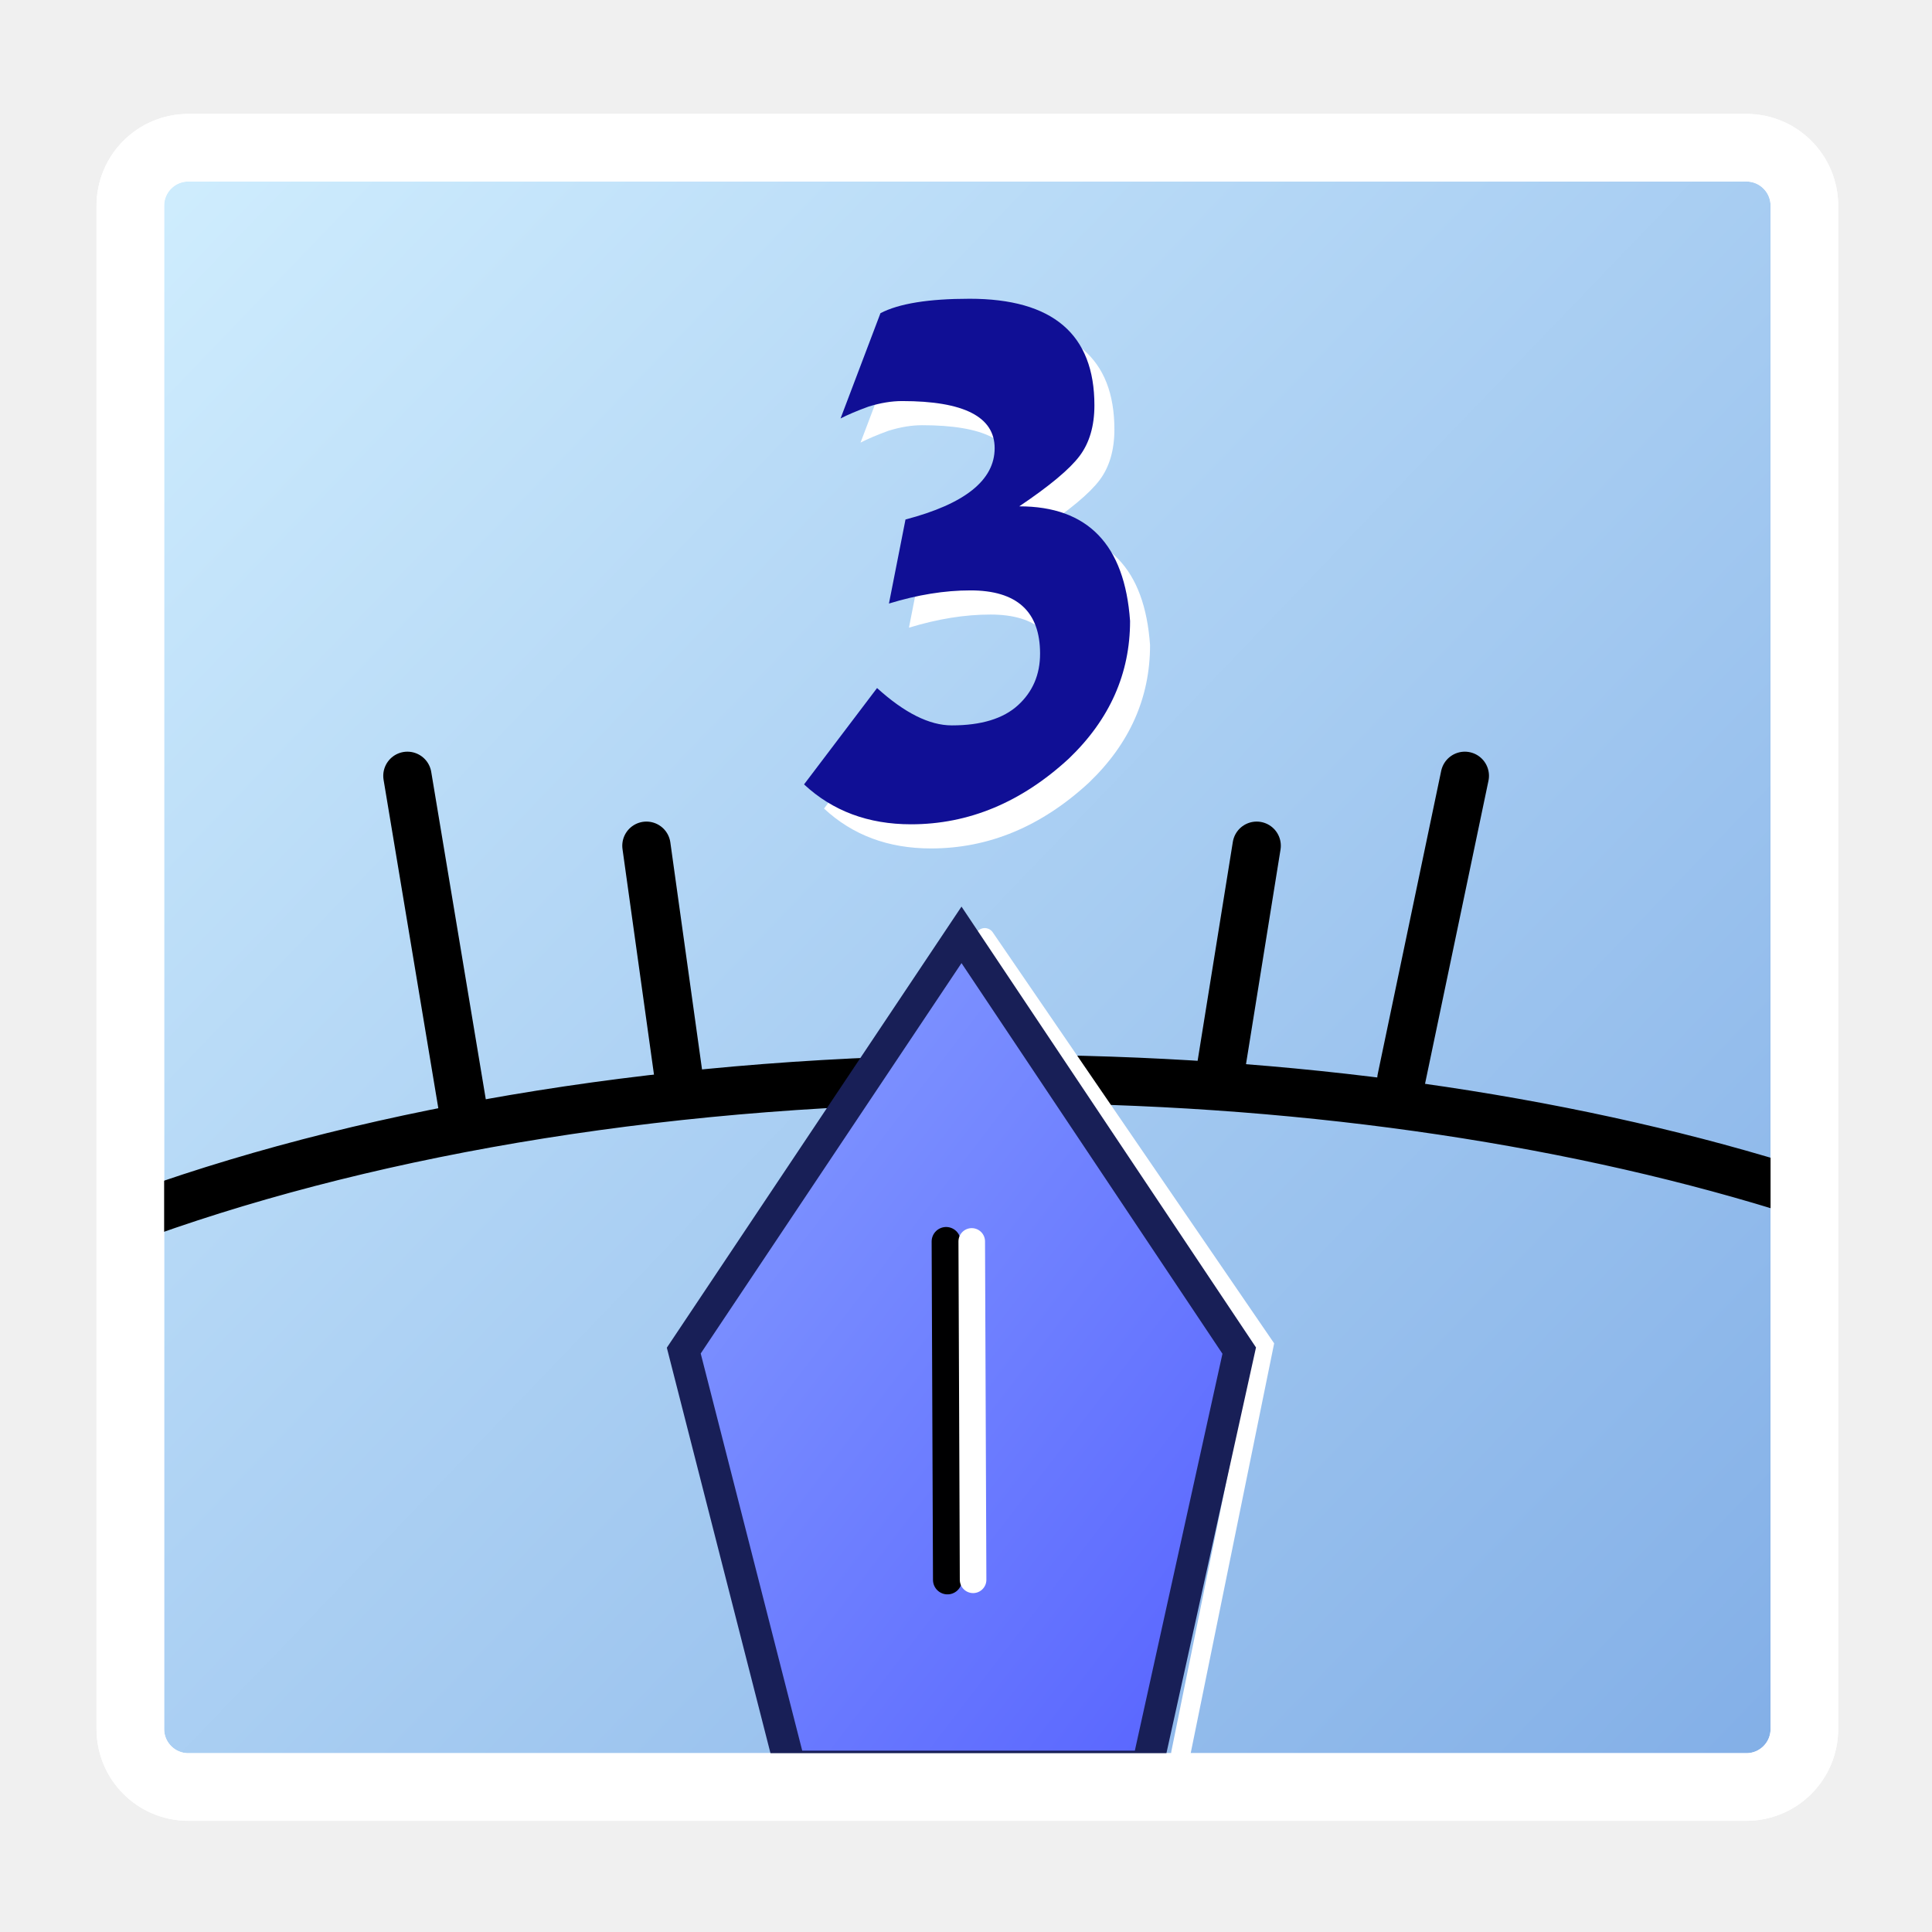
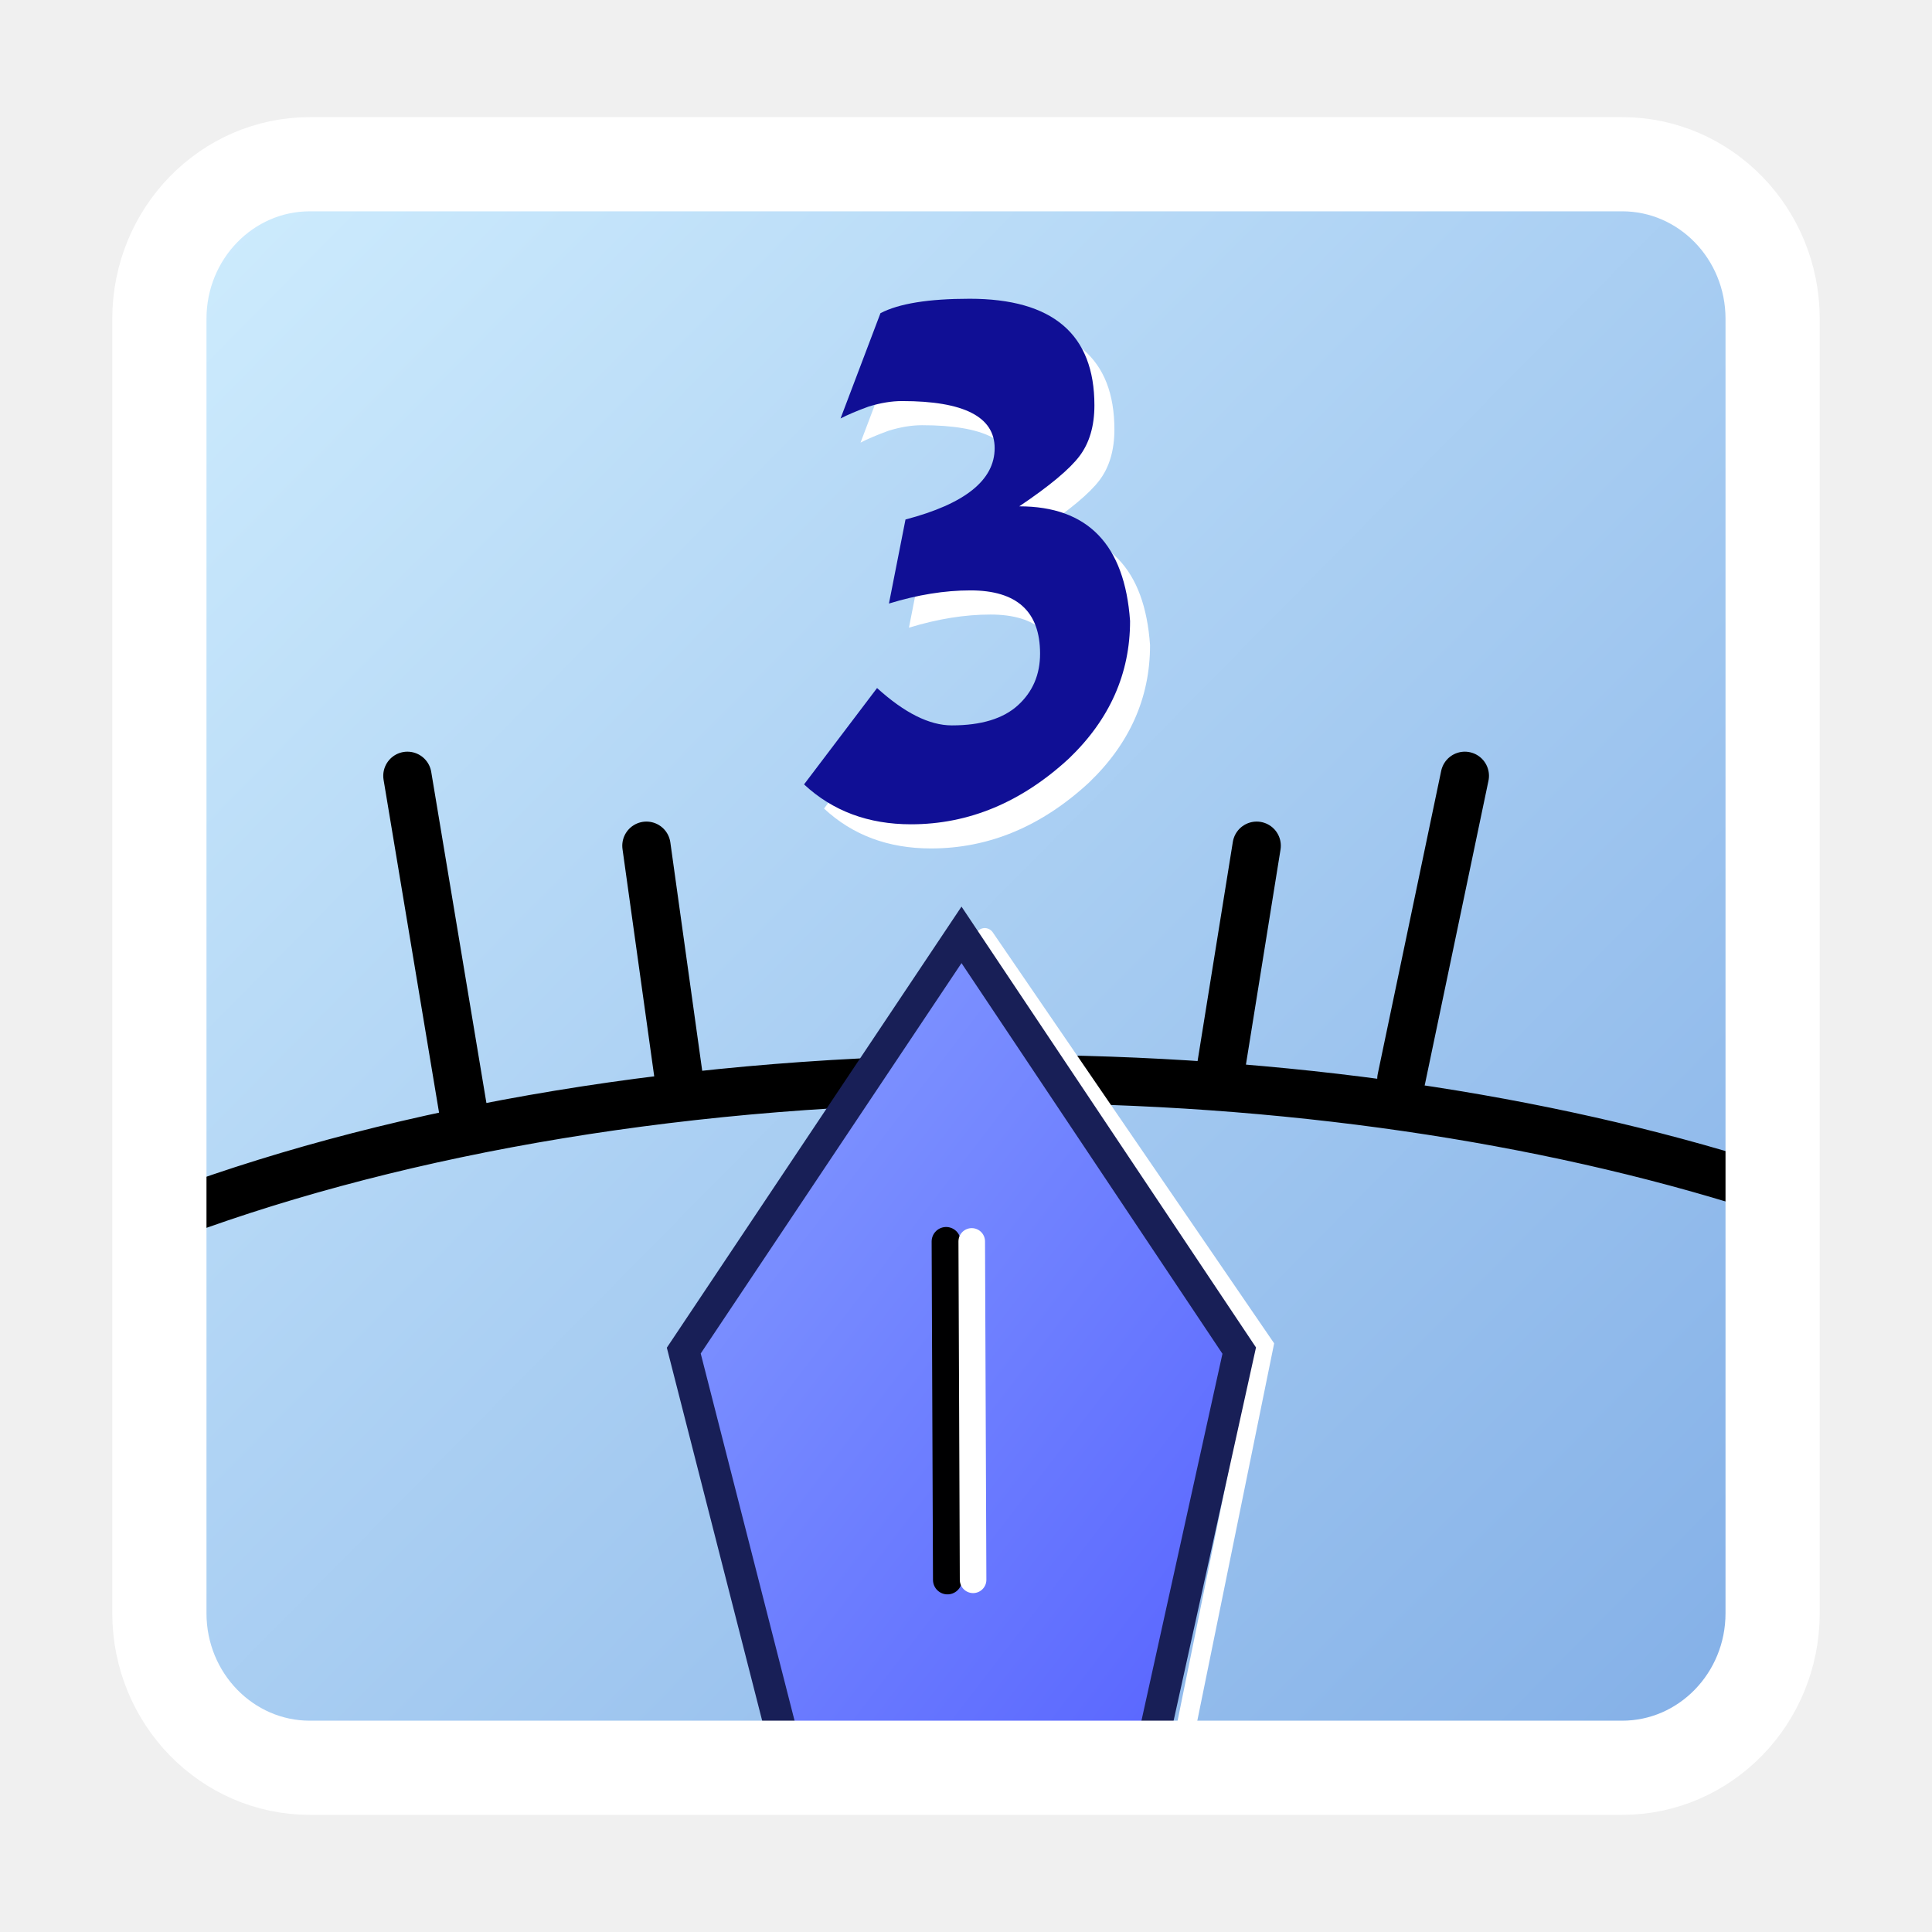
<svg xmlns="http://www.w3.org/2000/svg" version="1.1" width="400" height="400">
  <g id="Layer1" name="Layer 1" opacity="1">
    <g id="Shape1">
-       <path id="shapePath1" d="M26.984,42.582 C26.984,35.954 32.356,30.582 38.984,30.582 L361.577,30.582 C368.204,30.582 373.577,35.954 373.577,42.582 L373.577,357.979 C373.577,364.607 368.204,369.979 361.577,369.979 L38.984,369.979 C32.356,369.979 26.984,364.607 26.984,357.979 L26.984,42.582 Z" style="stroke:#ffffff;stroke-opacity:1;stroke-width:14;stroke-linejoin:miter;stroke-miterlimit:2;stroke-linecap:round;fill-rule:evenodd;fill:url(#linearGradientFill1);fill-opacity:1;" />
+       <path id="shapePath1" d="M32.068,65.701 C32.068,48.028 46.019,33.701 63.228,33.701 L334.908,33.701 C352.117,33.701 366.068,48.028 366.068,65.701 L366.068,333.701 C366.068,351.374 352.117,365.701 334.908,365.701 L63.228,365.701 C46.019,365.701 32.068,351.374 32.068,333.701 L32.068,65.701 Z" style="stroke:none;fill-rule:evenodd;fill:url(#linearGradientFill1);fill-opacity:1;" />
      <defs>
-         <linearGradient id="linearGradientFill1" gradientUnits="userSpaceOnUse" x1="8.995" y1="15.591" x2="385.57" y2="377.775">
+         <linearGradient id="linearGradientFill1" gradientUnits="userSpaceOnUse" x1="12.802" y1="15.012" x2="379.496" y2="377.196">
          <stop offset="0" stop-color="#d4f1ff" stop-opacity="1" />
          <stop offset="1" stop-color="#7face6" stop-opacity="1" />
        </linearGradient>
      </defs>
    </g>
  </g>
  <g id="Layer2" name="Layer 4" opacity="1">
    <g id="Shape2">
-       <path id="shapePath2" d="M30.067,251.095 C78.682,233.761 140.488,223.385 207.768,223.385 C267.555,223.385 323.019,231.579 368.746,245.568 " style="stroke:#000000;stroke-opacity:1;stroke-width:10;stroke-linejoin:miter;stroke-miterlimit:2;stroke-linecap:round;fill:none;" />
+       <path id="shapePath2" d="M36.658,251.095 C83.631,233.761 143.349,223.385 208.357,223.385 C266.124,223.385 319.715,231.579 363.897,245.568 " style="stroke:#000000;stroke-opacity:1;stroke-width:10;stroke-linejoin:miter;stroke-miterlimit:2;stroke-linecap:round;fill:none;" />
    </g>
    <g id="Shape3">
      <path id="shapePath3" d="M96.024,230.683 L84.348,160.626 " style="stroke:#000000;stroke-opacity:1;stroke-width:10;stroke-linejoin:miter;stroke-miterlimit:2;stroke-linecap:round;fill:none;" />
    </g>
    <g id="Shape4">
      <path id="shapePath4" d="M290.14,223.385 L303.276,160.626 " style="stroke:#000000;stroke-opacity:1;stroke-width:10;stroke-linejoin:miter;stroke-miterlimit:2;stroke-linecap:round;fill:none;" />
    </g>
    <g id="Shape5">
      <path id="shapePath5" d="M140.574,223.385 L133.835,175.1 " style="stroke:#000000;stroke-opacity:1;stroke-width:10;stroke-linejoin:miter;stroke-miterlimit:2;stroke-linecap:round;fill:none;" />
    </g>
    <g id="Shape6">
      <path id="shapePath6" d="M252.601,222.223 L260.182,175.1 " style="stroke:#000000;stroke-opacity:1;stroke-width:10;stroke-linejoin:miter;stroke-miterlimit:2;stroke-linecap:round;fill:none;" />
    </g>
  </g>
  <g id="Layer3" name="Layer 5" opacity="1">
    <g id="Shape7">
      <path id="shapePath7" d="M186.427,69.842 C190.235,67.85 196.388,66.854 204.884,66.854 C222.11,66.854 230.724,74.207 230.724,88.914 C230.724,93.192 229.698,96.693 227.647,99.417 C225.597,102.142 221.437,105.614 215.167,109.832 C229.347,109.832 236.993,117.742 238.106,133.563 C238.106,144.461 233.888,153.953 225.45,162.039 C215.606,171.121 204.708,175.662 192.755,175.662 C183.907,175.662 176.524,172.908 170.606,167.401 L185.724,147.45 C191.407,152.606 196.563,155.184 201.192,155.184 C207.286,155.184 211.856,153.792 214.903,151.009 C217.95,148.226 219.474,144.666 219.474,140.33 C219.474,131.6 214.669,127.235 205.06,127.235 C199.728,127.235 194.103,128.143 188.185,129.959 L191.612,112.557 C203.917,109.334 210.069,104.412 210.069,97.791 C210.069,91.287 203.683,88.035 190.909,88.035 C188.741,88.035 186.427,88.416 183.966,89.178 C181.563,90.057 179.63,90.877 178.165,91.639 L186.427,69.842 Z" style="stroke:none;fill-rule:nonzero;fill:#ffffff;fill-opacity:1;" />
    </g>
    <g id="Shape8">
      <path id="shapePath8" d="M182.289,64.842 C186.097,62.85 192.25,61.854 200.746,61.854 C217.972,61.854 226.586,69.207 226.586,83.914 C226.586,88.192 225.56,91.693 223.509,94.417 C221.459,97.142 217.299,100.614 211.029,104.832 C225.209,104.832 232.855,112.742 233.968,128.563 C233.968,139.461 229.75,148.953 221.312,157.039 C211.468,166.121 200.57,170.662 188.617,170.662 C179.769,170.662 172.386,167.908 166.468,162.401 L181.586,142.45 C187.269,147.606 192.425,150.184 197.054,150.184 C203.148,150.184 207.718,148.792 210.765,146.009 C213.812,143.226 215.336,139.666 215.336,135.33 C215.336,126.6 210.531,122.235 200.922,122.235 C195.59,122.235 189.965,123.143 184.047,124.959 L187.474,107.557 C199.779,104.334 205.931,99.412 205.931,92.791 C205.931,86.287 199.545,83.035 186.771,83.035 C184.603,83.035 182.289,83.416 179.828,84.178 C177.425,85.057 175.492,85.877 174.027,86.639 L182.289,64.842 Z" style="stroke:none;fill-rule:nonzero;fill:#100f95;fill-opacity:1;" />
    </g>
  </g>
  <g id="Layer4" name="Layer 6" opacity="1">
    <g id="Shape9">
      <path id="shapePath9" d="M203.883,194.15 C223.146,222.286 203.883,194.15 203.883,194.151 C223.146,222.286 261.672,278.558 261.672,278.558 L244.481,362.965 " style="stroke:#ffffff;stroke-opacity:1;stroke-width:4;stroke-linejoin:miter;stroke-miterlimit:2;stroke-linecap:round;fill:none;" />
    </g>
    <g id="Shape10">
      <path id="shapePath10" d="M163.568,365.701 C163.568,365.701 141.568,279.626 141.568,279.626 C141.568,279.626 199.068,193.552 199.068,193.552 C199.068,193.552 256.568,279.626 256.568,279.626 C256.568,279.626 237.568,365.701 237.568,365.701 C237.568,365.701 163.568,365.701 163.568,365.701 Z" style="stroke:#181f57;stroke-opacity:1;stroke-width:6.5;stroke-linejoin:miter;stroke-miterlimit:2;stroke-linecap:round;fill-rule:evenodd;fill:url(#linearGradientFill10);fill-opacity:1;" />
      <defs>
        <linearGradient id="linearGradientFill10" gradientUnits="userSpaceOnUse" x1="144.019" y1="229.7" x2="265.636" y2="323.128">
          <stop offset="0" stop-color="#8197ff" stop-opacity="1" />
          <stop offset="1" stop-color="#5b68ff" stop-opacity="1" />
        </linearGradient>
      </defs>
    </g>
    <g id="Shape11">
      <path id="shapePath11" d="M196.165,327.099 L195.886,257.037 " style="stroke:#000001;stroke-opacity:1;stroke-width:6;stroke-linejoin:miter;stroke-miterlimit:2;stroke-linecap:round;fill-rule:evenodd;fill:#080853;fill-opacity:1;" />
    </g>
    <g id="Shape12">
      <path id="shapePath12" d="M201.468,327.083 L201.189,257.021 " style="stroke:#ffffff;stroke-opacity:1;stroke-width:5.5;stroke-linejoin:miter;stroke-miterlimit:2;stroke-linecap:round;fill-rule:evenodd;fill:#fff1f2;fill-opacity:1;" />
    </g>
  </g>
  <g id="Layer5" name="Layer 3" opacity="1">
    <g id="Shape13">
-       <path id="shapePath13" d="M26.984,42.582 C26.984,35.954 32.356,30.582 38.984,30.582 L361.577,30.582 C368.204,30.582 373.577,35.954 373.577,42.582 L373.577,357.979 C373.577,364.607 368.204,369.979 361.577,369.979 L38.984,369.979 C32.356,369.979 26.984,364.607 26.984,357.979 L26.984,42.582 Z" style="stroke:#ffffff;stroke-opacity:1;stroke-width:14;stroke-linejoin:miter;stroke-miterlimit:2;stroke-linecap:round;fill:none;" />
+       <path id="shapePath13" d="M33,66 C33,48.327 46.951,34 64.16,34 L335.84,34 C353.049,34 367,48.327 367,66 L367,334 C367,351.673 353.049,366 335.84,366 L64.16,366 C46.951,366 33,351.673 33,334 L33,66 Z" style="stroke:#ffffff;stroke-opacity:1;stroke-width:19.5;stroke-linejoin:miter;stroke-miterlimit:2;stroke-linecap:round;fill:none;" />
    </g>
  </g>
</svg>
